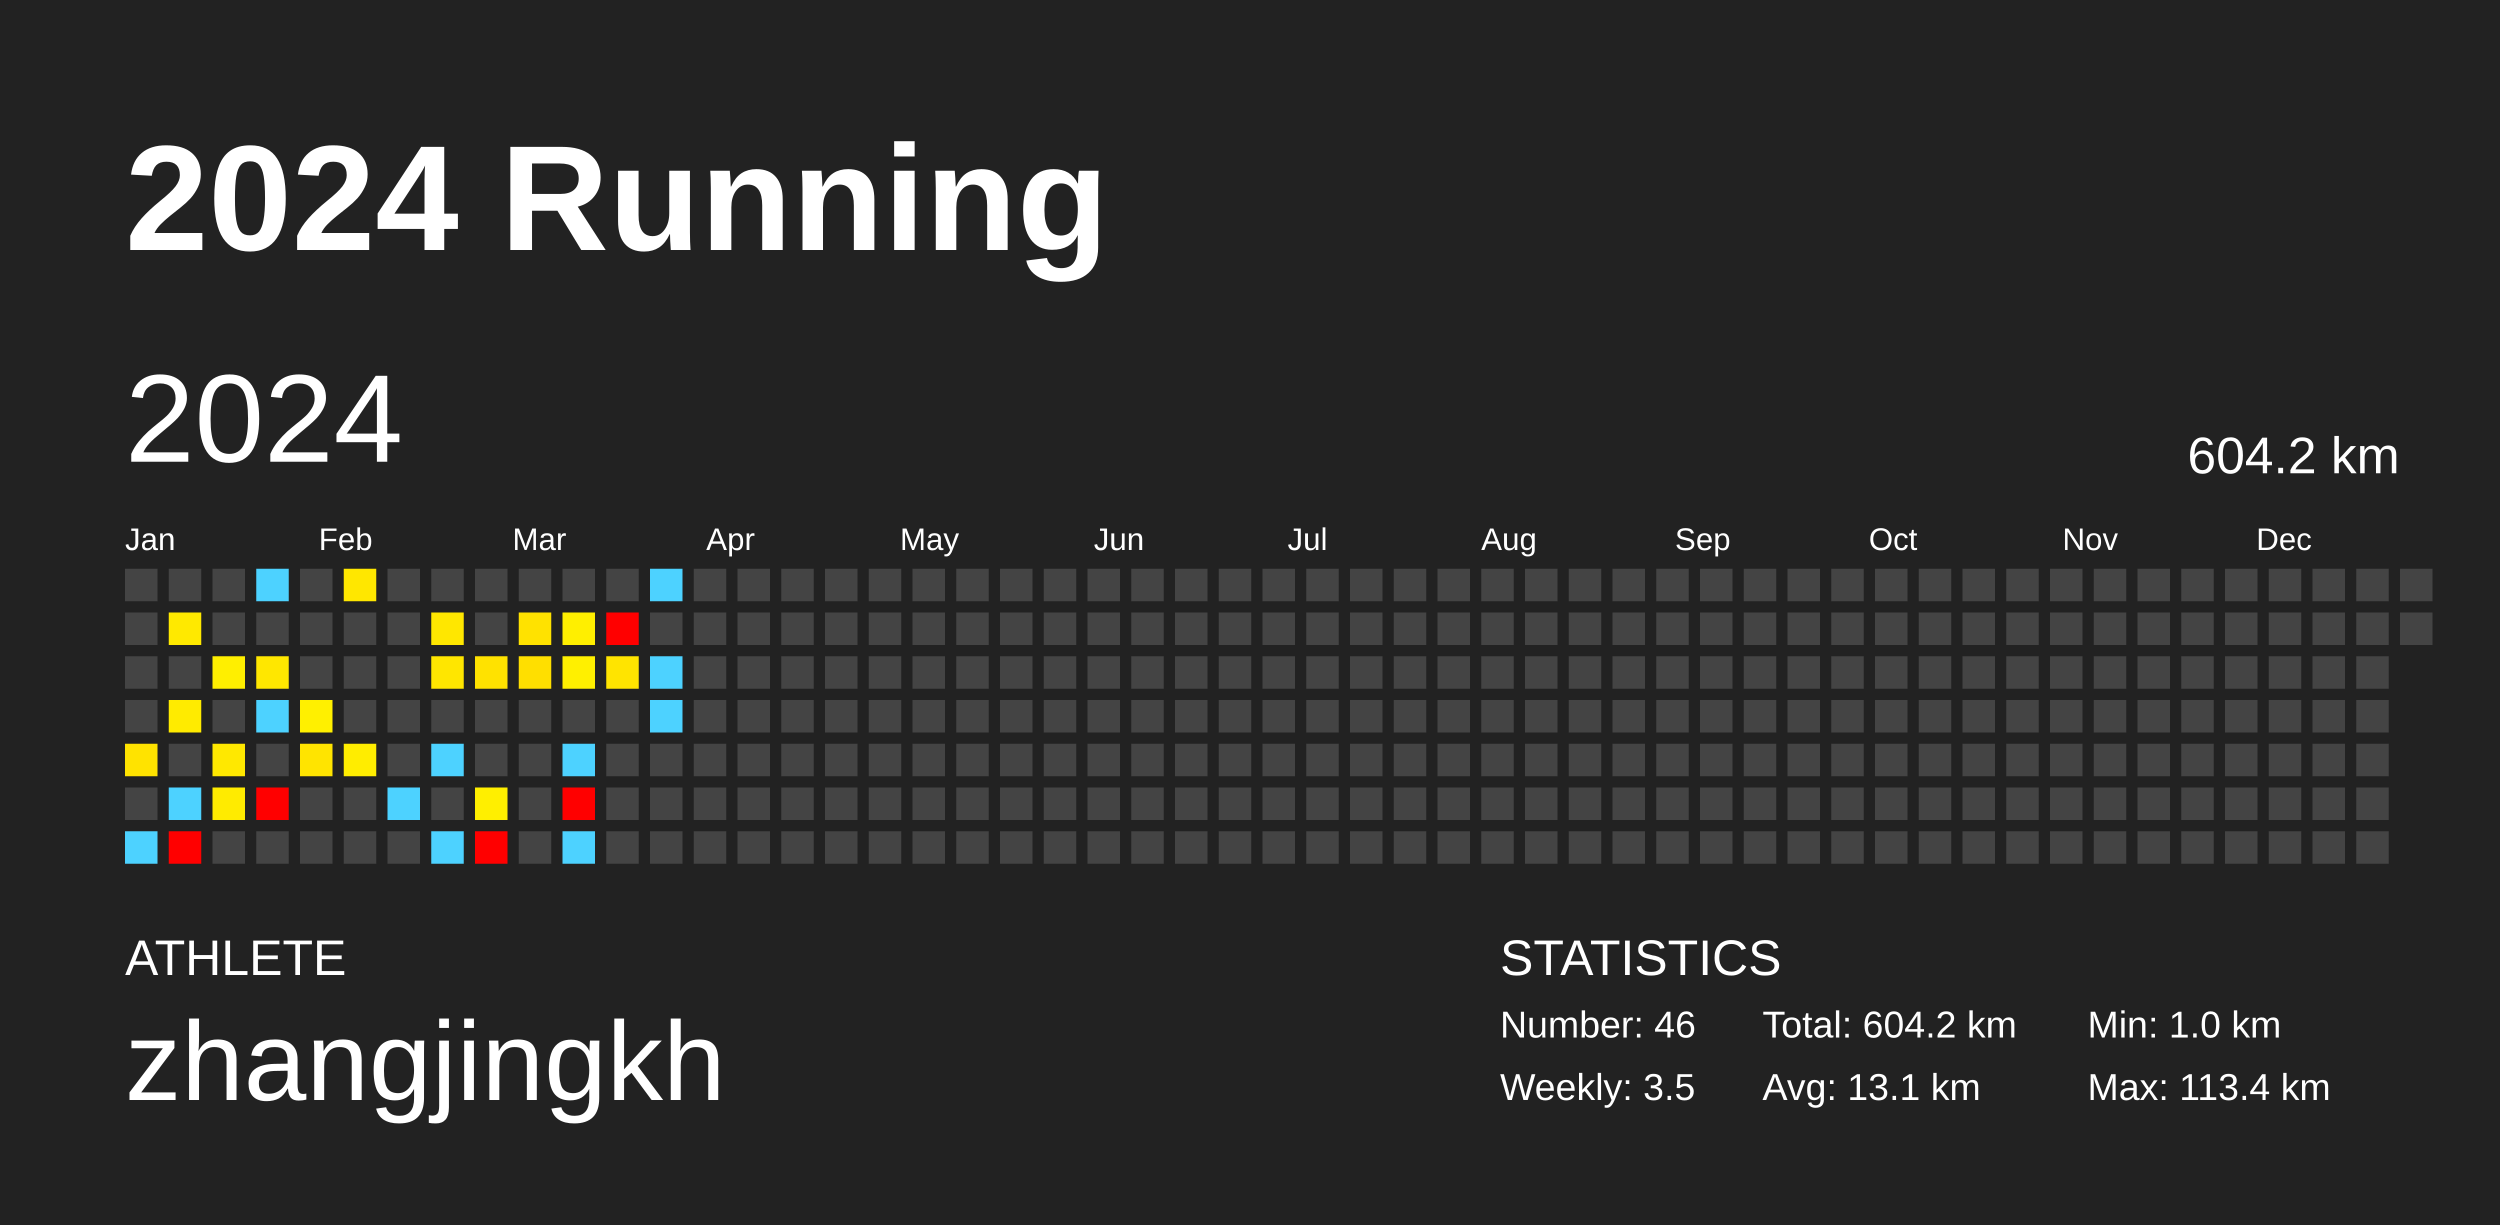
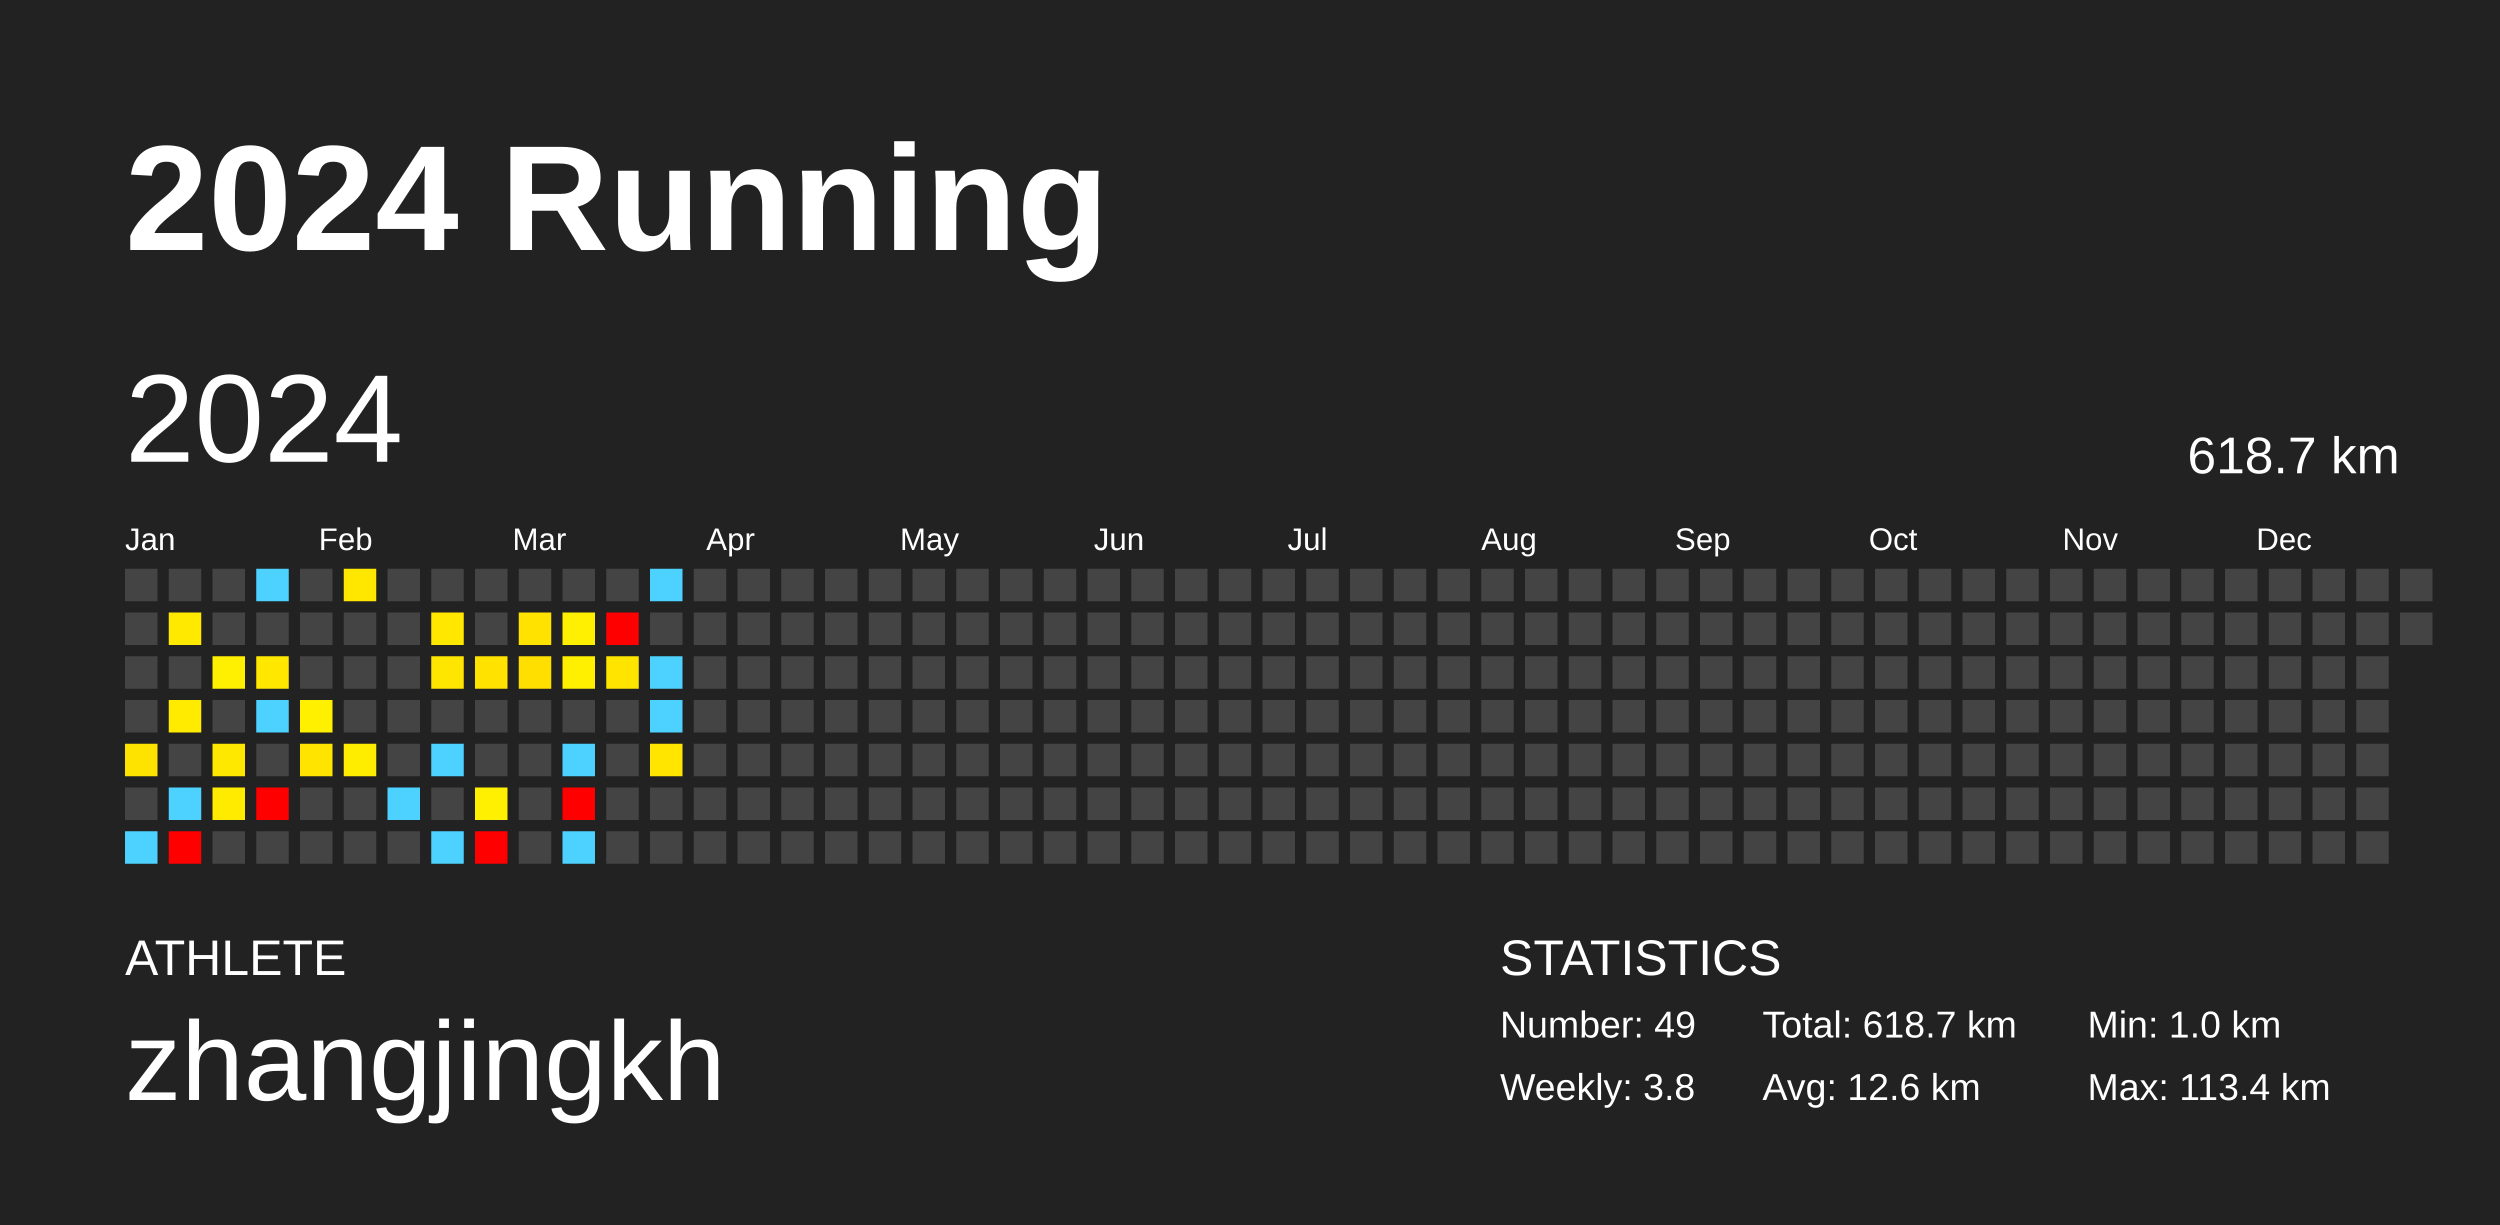
<svg xmlns="http://www.w3.org/2000/svg" baseProfile="full" height="98mm" version="1.1" viewBox="0,0,200,98" width="200mm">
  <defs />
  <rect fill="#222222" height="98" width="200" x="0" y="0" />
  <text fill="#FFFFFF" style="font-size:12px; font-family:Arial; font-weight:bold;" x="10" y="20">2024 Running</text>
  <text fill="#FFFFFF" style="font-size:4px; font-family:Arial" x="10" y="78">ATHLETE</text>
  <text fill="#FFFFFF" style="font-size:9px; font-family:Arial" x="10" y="88">zhangjingkh</text>
  <text fill="#FFFFFF" style="font-size:4px; font-family:Arial" x="120" y="78">STATISTICS</text>
-   <text fill="#FFFFFF" style="font-size:3px; font-family:Arial" x="120" y="83">Number: 46</text>
-   <text fill="#FFFFFF" style="font-size:3px; font-family:Arial" x="120" y="88">Weekly: 3.5</text>
-   <text fill="#FFFFFF" style="font-size:3px; font-family:Arial" x="141" y="83">Total: 604.2 km</text>
-   <text fill="#FFFFFF" style="font-size:3px; font-family:Arial" x="141" y="88">Avg: 13.1 km</text>
+   <text fill="#FFFFFF" style="font-size:3px; font-family:Arial" x="120" y="83">Number: 49</text>
+   <text fill="#FFFFFF" style="font-size:3px; font-family:Arial" x="120" y="88">Weekly: 3.8</text>
+   <text fill="#FFFFFF" style="font-size:3px; font-family:Arial" x="141" y="83">Total: 618.7 km</text>
+   <text fill="#FFFFFF" style="font-size:3px; font-family:Arial" x="141" y="88">Avg: 12.6 km</text>
  <text fill="#FFFFFF" style="font-size:3px; font-family:Arial" x="167" y="83">Min: 1.0 km</text>
  <text fill="#FFFFFF" style="font-size:3px; font-family:Arial" x="167" y="88">Max: 113.4 km</text>
  <text dominant-baseline="hanging" fill="#FFFFFF" style="font-size:10.0px; font-family:Arial;" x="10" y="30">2024</text>
-   <text dominant-baseline="hanging" fill="#FFFFFF" style="font-size:4.125px; font-family:Arial;" x="175" y="35">604.2 km</text>
+   <text dominant-baseline="hanging" fill="#FFFFFF" style="font-size:4.125px; font-family:Arial;" x="175" y="35">618.7 km</text>
  <text fill="#FFFFFF" style="font-size:2.5px; font-family:Arial" x="10.0" y="44">Jan</text>
  <text fill="#FFFFFF" style="font-size:2.5px; font-family:Arial" x="25.5" y="44">Feb</text>
  <text fill="#FFFFFF" style="font-size:2.5px; font-family:Arial" x="41.0" y="44">Mar</text>
  <text fill="#FFFFFF" style="font-size:2.5px; font-family:Arial" x="56.5" y="44">Apr</text>
  <text fill="#FFFFFF" style="font-size:2.5px; font-family:Arial" x="72.0" y="44">May</text>
  <text fill="#FFFFFF" style="font-size:2.5px; font-family:Arial" x="87.5" y="44">Jun</text>
  <text fill="#FFFFFF" style="font-size:2.5px; font-family:Arial" x="103.0" y="44">Jul</text>
  <text fill="#FFFFFF" style="font-size:2.5px; font-family:Arial" x="118.5" y="44">Aug</text>
  <text fill="#FFFFFF" style="font-size:2.5px; font-family:Arial" x="134.0" y="44">Sep</text>
  <text fill="#FFFFFF" style="font-size:2.5px; font-family:Arial" x="149.5" y="44">Oct</text>
  <text fill="#FFFFFF" style="font-size:2.5px; font-family:Arial" x="165.0" y="44">Nov</text>
  <text fill="#FFFFFF" style="font-size:2.5px; font-family:Arial" x="180.5" y="44">Dec</text>
  <rect fill="#444444" height="2.6" width="2.6" x="10.0" y="45.5" />
  <rect fill="#444444" height="2.6" width="2.6" x="10.0" y="49.0" />
  <rect fill="#444444" height="2.6" width="2.6" x="10.0" y="52.5" />
  <rect fill="#444444" height="2.6" width="2.6" x="10.0" y="56.0" />
  <rect fill="#ffe300" height="2.6" width="2.6" x="10.0" y="59.5" />
  <rect fill="#444444" height="2.6" width="2.6" x="10.0" y="63.0" />
  <rect fill="#4dd2ff" height="2.6" width="2.6" x="10.0" y="66.5" />
  <rect fill="#444444" height="2.6" width="2.6" x="13.5" y="45.5" />
  <rect fill="#ffe900" height="2.6" width="2.6" x="13.5" y="49.0" />
  <rect fill="#444444" height="2.6" width="2.6" x="13.5" y="52.5" />
  <rect fill="#ffeb00" height="2.6" width="2.6" x="13.5" y="56.0" />
  <rect fill="#444444" height="2.6" width="2.6" x="13.5" y="59.5" />
  <rect fill="#4dd2ff" height="2.6" width="2.6" x="13.5" y="63.0" />
  <rect fill="red" height="2.6" width="2.6" x="13.5" y="66.5" />
  <rect fill="#444444" height="2.6" width="2.6" x="17.0" y="45.5" />
  <rect fill="#444444" height="2.6" width="2.6" x="17.0" y="49.0" />
  <rect fill="#ffef00" height="2.6" width="2.6" x="17.0" y="52.5" />
  <rect fill="#444444" height="2.6" width="2.6" x="17.0" y="56.0" />
  <rect fill="#ffe800" height="2.6" width="2.6" x="17.0" y="59.5" />
  <rect fill="#ffeb00" height="2.6" width="2.6" x="17.0" y="63.0" />
  <rect fill="#444444" height="2.6" width="2.6" x="17.0" y="66.5" />
  <rect fill="#4dd2ff" height="2.6" width="2.6" x="20.5" y="45.5" />
  <rect fill="#444444" height="2.6" width="2.6" x="20.5" y="49.0" />
  <rect fill="#ffe700" height="2.6" width="2.6" x="20.5" y="52.5" />
  <rect fill="#4dd2ff" height="2.6" width="2.6" x="20.5" y="56.0" />
  <rect fill="#444444" height="2.6" width="2.6" x="20.5" y="59.5" />
  <rect fill="red" height="2.6" width="2.6" x="20.5" y="63.0" />
  <rect fill="#444444" height="2.6" width="2.6" x="20.5" y="66.5" />
  <rect fill="#444444" height="2.6" width="2.6" x="24.0" y="45.5" />
  <rect fill="#444444" height="2.6" width="2.6" x="24.0" y="49.0" />
  <rect fill="#444444" height="2.6" width="2.6" x="24.0" y="52.5" />
  <rect fill="#fff000" height="2.6" width="2.6" x="24.0" y="56.0" />
  <rect fill="#ffe400" height="2.6" width="2.6" x="24.0" y="59.5" />
  <rect fill="#444444" height="2.6" width="2.6" x="24.0" y="63.0" />
  <rect fill="#444444" height="2.6" width="2.6" x="24.0" y="66.5" />
  <rect fill="#ffe700" height="2.6" width="2.6" x="27.5" y="45.5" />
  <rect fill="#444444" height="2.6" width="2.6" x="27.5" y="49.0" />
  <rect fill="#444444" height="2.6" width="2.6" x="27.5" y="52.5" />
  <rect fill="#444444" height="2.6" width="2.6" x="27.5" y="56.0" />
  <rect fill="#ffed00" height="2.6" width="2.6" x="27.5" y="59.5" />
  <rect fill="#444444" height="2.6" width="2.6" x="27.5" y="63.0" />
  <rect fill="#444444" height="2.6" width="2.6" x="27.5" y="66.5" />
  <rect fill="#444444" height="2.6" width="2.6" x="31.0" y="45.5" />
  <rect fill="#444444" height="2.6" width="2.6" x="31.0" y="49.0" />
  <rect fill="#444444" height="2.6" width="2.6" x="31.0" y="52.5" />
  <rect fill="#444444" height="2.6" width="2.6" x="31.0" y="56.0" />
  <rect fill="#444444" height="2.6" width="2.6" x="31.0" y="59.5" />
  <rect fill="#4dd2ff" height="2.6" width="2.6" x="31.0" y="63.0" />
  <rect fill="#444444" height="2.6" width="2.6" x="31.0" y="66.5" />
  <rect fill="#444444" height="2.6" width="2.6" x="34.5" y="45.5" />
  <rect fill="#ffe700" height="2.6" width="2.6" x="34.5" y="49.0" />
  <rect fill="#ffe600" height="2.6" width="2.6" x="34.5" y="52.5" />
  <rect fill="#444444" height="2.6" width="2.6" x="34.5" y="56.0" />
  <rect fill="#4dd2ff" height="2.6" width="2.6" x="34.5" y="59.5" />
  <rect fill="#444444" height="2.6" width="2.6" x="34.5" y="63.0" />
  <rect fill="#4dd2ff" height="2.6" width="2.6" x="34.5" y="66.5" />
  <rect fill="#444444" height="2.6" width="2.6" x="38.0" y="45.5" />
  <rect fill="#444444" height="2.6" width="2.6" x="38.0" y="49.0" />
  <rect fill="#ffe200" height="2.6" width="2.6" x="38.0" y="52.5" />
  <rect fill="#444444" height="2.6" width="2.6" x="38.0" y="56.0" />
  <rect fill="#444444" height="2.6" width="2.6" x="38.0" y="59.5" />
  <rect fill="#ffef00" height="2.6" width="2.6" x="38.0" y="63.0" />
  <rect fill="red" height="2.6" width="2.6" x="38.0" y="66.5" />
  <rect fill="#444444" height="2.6" width="2.6" x="41.5" y="45.5" />
  <rect fill="#ffe200" height="2.6" width="2.6" x="41.5" y="49.0" />
  <rect fill="#ffdf00" height="2.6" width="2.6" x="41.5" y="52.5" />
  <rect fill="#444444" height="2.6" width="2.6" x="41.5" y="56.0" />
  <rect fill="#444444" height="2.6" width="2.6" x="41.5" y="59.5" />
  <rect fill="#444444" height="2.6" width="2.6" x="41.5" y="63.0" />
  <rect fill="#444444" height="2.6" width="2.6" x="41.5" y="66.5" />
  <rect fill="#444444" height="2.6" width="2.6" x="45.0" y="45.5" />
  <rect fill="#ffef00" height="2.6" width="2.6" x="45.0" y="49.0" />
  <rect fill="#fff000" height="2.6" width="2.6" x="45.0" y="52.5" />
  <rect fill="#444444" height="2.6" width="2.6" x="45.0" y="56.0" />
  <rect fill="#4dd2ff" height="2.6" width="2.6" x="45.0" y="59.5" />
  <rect fill="red" height="2.6" width="2.6" x="45.0" y="63.0" />
  <rect fill="#4dd2ff" height="2.6" width="2.6" x="45.0" y="66.5" />
  <rect fill="#444444" height="2.6" width="2.6" x="48.5" y="45.5" />
  <rect fill="red" height="2.6" width="2.6" x="48.5" y="49.0" />
  <rect fill="#ffe400" height="2.6" width="2.6" x="48.5" y="52.5" />
  <rect fill="#444444" height="2.6" width="2.6" x="48.5" y="56.0" />
  <rect fill="#444444" height="2.6" width="2.6" x="48.5" y="59.5" />
  <rect fill="#444444" height="2.6" width="2.6" x="48.5" y="63.0" />
  <rect fill="#444444" height="2.6" width="2.6" x="48.5" y="66.5" />
  <rect fill="#4dd2ff" height="2.6" width="2.6" x="52.0" y="45.5" />
  <rect fill="#444444" height="2.6" width="2.6" x="52.0" y="49.0" />
  <rect fill="#4dd2ff" height="2.6" width="2.6" x="52.0" y="52.5" />
  <rect fill="#4dd2ff" height="2.6" width="2.6" x="52.0" y="56.0" />
-   <rect fill="#444444" height="2.6" width="2.6" x="52.0" y="59.5" />
+   <rect fill="#ffe500" height="2.6" width="2.6" x="52.0" y="59.5" />
  <rect fill="#444444" height="2.6" width="2.6" x="52.0" y="63.0" />
  <rect fill="#444444" height="2.6" width="2.6" x="52.0" y="66.5" />
  <rect fill="#444444" height="2.6" width="2.6" x="55.5" y="45.5" />
  <rect fill="#444444" height="2.6" width="2.6" x="55.5" y="49.0" />
  <rect fill="#444444" height="2.6" width="2.6" x="55.5" y="52.5" />
  <rect fill="#444444" height="2.6" width="2.6" x="55.5" y="56.0" />
  <rect fill="#444444" height="2.6" width="2.6" x="55.5" y="59.5" />
  <rect fill="#444444" height="2.6" width="2.6" x="55.5" y="63.0" />
  <rect fill="#444444" height="2.6" width="2.6" x="55.5" y="66.5" />
  <rect fill="#444444" height="2.6" width="2.6" x="59.0" y="45.5" />
  <rect fill="#444444" height="2.6" width="2.6" x="59.0" y="49.0" />
  <rect fill="#444444" height="2.6" width="2.6" x="59.0" y="52.5" />
  <rect fill="#444444" height="2.6" width="2.6" x="59.0" y="56.0" />
  <rect fill="#444444" height="2.6" width="2.6" x="59.0" y="59.5" />
  <rect fill="#444444" height="2.6" width="2.6" x="59.0" y="63.0" />
  <rect fill="#444444" height="2.6" width="2.6" x="59.0" y="66.5" />
  <rect fill="#444444" height="2.6" width="2.6" x="62.5" y="45.5" />
  <rect fill="#444444" height="2.6" width="2.6" x="62.5" y="49.0" />
  <rect fill="#444444" height="2.6" width="2.6" x="62.5" y="52.5" />
  <rect fill="#444444" height="2.6" width="2.6" x="62.5" y="56.0" />
  <rect fill="#444444" height="2.6" width="2.6" x="62.5" y="59.5" />
  <rect fill="#444444" height="2.6" width="2.6" x="62.5" y="63.0" />
  <rect fill="#444444" height="2.6" width="2.6" x="62.5" y="66.5" />
  <rect fill="#444444" height="2.6" width="2.6" x="66.0" y="45.5" />
  <rect fill="#444444" height="2.6" width="2.6" x="66.0" y="49.0" />
  <rect fill="#444444" height="2.6" width="2.6" x="66.0" y="52.5" />
  <rect fill="#444444" height="2.6" width="2.6" x="66.0" y="56.0" />
  <rect fill="#444444" height="2.6" width="2.6" x="66.0" y="59.5" />
  <rect fill="#444444" height="2.6" width="2.6" x="66.0" y="63.0" />
  <rect fill="#444444" height="2.6" width="2.6" x="66.0" y="66.5" />
  <rect fill="#444444" height="2.6" width="2.6" x="69.5" y="45.5" />
  <rect fill="#444444" height="2.6" width="2.6" x="69.5" y="49.0" />
  <rect fill="#444444" height="2.6" width="2.6" x="69.5" y="52.5" />
  <rect fill="#444444" height="2.6" width="2.6" x="69.5" y="56.0" />
  <rect fill="#444444" height="2.6" width="2.6" x="69.5" y="59.5" />
  <rect fill="#444444" height="2.6" width="2.6" x="69.5" y="63.0" />
  <rect fill="#444444" height="2.6" width="2.6" x="69.5" y="66.5" />
  <rect fill="#444444" height="2.6" width="2.6" x="73.0" y="45.5" />
  <rect fill="#444444" height="2.6" width="2.6" x="73.0" y="49.0" />
  <rect fill="#444444" height="2.6" width="2.6" x="73.0" y="52.5" />
  <rect fill="#444444" height="2.6" width="2.6" x="73.0" y="56.0" />
  <rect fill="#444444" height="2.6" width="2.6" x="73.0" y="59.5" />
  <rect fill="#444444" height="2.6" width="2.6" x="73.0" y="63.0" />
  <rect fill="#444444" height="2.6" width="2.6" x="73.0" y="66.5" />
  <rect fill="#444444" height="2.6" width="2.6" x="76.5" y="45.5" />
  <rect fill="#444444" height="2.6" width="2.6" x="76.5" y="49.0" />
  <rect fill="#444444" height="2.6" width="2.6" x="76.5" y="52.5" />
  <rect fill="#444444" height="2.6" width="2.6" x="76.5" y="56.0" />
  <rect fill="#444444" height="2.6" width="2.6" x="76.5" y="59.5" />
  <rect fill="#444444" height="2.6" width="2.6" x="76.5" y="63.0" />
  <rect fill="#444444" height="2.6" width="2.6" x="76.5" y="66.5" />
  <rect fill="#444444" height="2.6" width="2.6" x="80.0" y="45.5" />
  <rect fill="#444444" height="2.6" width="2.6" x="80.0" y="49.0" />
  <rect fill="#444444" height="2.6" width="2.6" x="80.0" y="52.5" />
  <rect fill="#444444" height="2.6" width="2.6" x="80.0" y="56.0" />
  <rect fill="#444444" height="2.6" width="2.6" x="80.0" y="59.5" />
  <rect fill="#444444" height="2.6" width="2.6" x="80.0" y="63.0" />
  <rect fill="#444444" height="2.6" width="2.6" x="80.0" y="66.5" />
  <rect fill="#444444" height="2.6" width="2.6" x="83.5" y="45.5" />
  <rect fill="#444444" height="2.6" width="2.6" x="83.5" y="49.0" />
  <rect fill="#444444" height="2.6" width="2.6" x="83.5" y="52.5" />
  <rect fill="#444444" height="2.6" width="2.6" x="83.5" y="56.0" />
  <rect fill="#444444" height="2.6" width="2.6" x="83.5" y="59.5" />
  <rect fill="#444444" height="2.6" width="2.6" x="83.5" y="63.0" />
  <rect fill="#444444" height="2.6" width="2.6" x="83.5" y="66.5" />
  <rect fill="#444444" height="2.6" width="2.6" x="87.0" y="45.5" />
  <rect fill="#444444" height="2.6" width="2.6" x="87.0" y="49.0" />
  <rect fill="#444444" height="2.6" width="2.6" x="87.0" y="52.5" />
  <rect fill="#444444" height="2.6" width="2.6" x="87.0" y="56.0" />
  <rect fill="#444444" height="2.6" width="2.6" x="87.0" y="59.5" />
  <rect fill="#444444" height="2.6" width="2.6" x="87.0" y="63.0" />
  <rect fill="#444444" height="2.6" width="2.6" x="87.0" y="66.5" />
  <rect fill="#444444" height="2.6" width="2.6" x="90.5" y="45.5" />
  <rect fill="#444444" height="2.6" width="2.6" x="90.5" y="49.0" />
  <rect fill="#444444" height="2.6" width="2.6" x="90.5" y="52.5" />
  <rect fill="#444444" height="2.6" width="2.6" x="90.5" y="56.0" />
  <rect fill="#444444" height="2.6" width="2.6" x="90.5" y="59.5" />
  <rect fill="#444444" height="2.6" width="2.6" x="90.5" y="63.0" />
  <rect fill="#444444" height="2.6" width="2.6" x="90.5" y="66.5" />
  <rect fill="#444444" height="2.6" width="2.6" x="94.0" y="45.5" />
  <rect fill="#444444" height="2.6" width="2.6" x="94.0" y="49.0" />
  <rect fill="#444444" height="2.6" width="2.6" x="94.0" y="52.5" />
  <rect fill="#444444" height="2.6" width="2.6" x="94.0" y="56.0" />
  <rect fill="#444444" height="2.6" width="2.6" x="94.0" y="59.5" />
  <rect fill="#444444" height="2.6" width="2.6" x="94.0" y="63.0" />
  <rect fill="#444444" height="2.6" width="2.6" x="94.0" y="66.5" />
  <rect fill="#444444" height="2.6" width="2.6" x="97.5" y="45.5" />
  <rect fill="#444444" height="2.6" width="2.6" x="97.5" y="49.0" />
  <rect fill="#444444" height="2.6" width="2.6" x="97.5" y="52.5" />
  <rect fill="#444444" height="2.6" width="2.6" x="97.5" y="56.0" />
  <rect fill="#444444" height="2.6" width="2.6" x="97.5" y="59.5" />
  <rect fill="#444444" height="2.6" width="2.6" x="97.5" y="63.0" />
  <rect fill="#444444" height="2.6" width="2.6" x="97.5" y="66.5" />
  <rect fill="#444444" height="2.6" width="2.6" x="101.0" y="45.5" />
  <rect fill="#444444" height="2.6" width="2.6" x="101.0" y="49.0" />
  <rect fill="#444444" height="2.6" width="2.6" x="101.0" y="52.5" />
  <rect fill="#444444" height="2.6" width="2.6" x="101.0" y="56.0" />
  <rect fill="#444444" height="2.6" width="2.6" x="101.0" y="59.5" />
  <rect fill="#444444" height="2.6" width="2.6" x="101.0" y="63.0" />
  <rect fill="#444444" height="2.6" width="2.6" x="101.0" y="66.5" />
  <rect fill="#444444" height="2.6" width="2.6" x="104.5" y="45.5" />
  <rect fill="#444444" height="2.6" width="2.6" x="104.5" y="49.0" />
  <rect fill="#444444" height="2.6" width="2.6" x="104.5" y="52.5" />
  <rect fill="#444444" height="2.6" width="2.6" x="104.5" y="56.0" />
  <rect fill="#444444" height="2.6" width="2.6" x="104.5" y="59.5" />
  <rect fill="#444444" height="2.6" width="2.6" x="104.5" y="63.0" />
  <rect fill="#444444" height="2.6" width="2.6" x="104.5" y="66.5" />
  <rect fill="#444444" height="2.6" width="2.6" x="108.0" y="45.5" />
  <rect fill="#444444" height="2.6" width="2.6" x="108.0" y="49.0" />
  <rect fill="#444444" height="2.6" width="2.6" x="108.0" y="52.5" />
  <rect fill="#444444" height="2.6" width="2.6" x="108.0" y="56.0" />
  <rect fill="#444444" height="2.6" width="2.6" x="108.0" y="59.5" />
  <rect fill="#444444" height="2.6" width="2.6" x="108.0" y="63.0" />
  <rect fill="#444444" height="2.6" width="2.6" x="108.0" y="66.5" />
  <rect fill="#444444" height="2.6" width="2.6" x="111.5" y="45.5" />
  <rect fill="#444444" height="2.6" width="2.6" x="111.5" y="49.0" />
  <rect fill="#444444" height="2.6" width="2.6" x="111.5" y="52.5" />
  <rect fill="#444444" height="2.6" width="2.6" x="111.5" y="56.0" />
  <rect fill="#444444" height="2.6" width="2.6" x="111.5" y="59.5" />
  <rect fill="#444444" height="2.6" width="2.6" x="111.5" y="63.0" />
  <rect fill="#444444" height="2.6" width="2.6" x="111.5" y="66.5" />
  <rect fill="#444444" height="2.6" width="2.6" x="115.0" y="45.5" />
  <rect fill="#444444" height="2.6" width="2.6" x="115.0" y="49.0" />
  <rect fill="#444444" height="2.6" width="2.6" x="115.0" y="52.5" />
  <rect fill="#444444" height="2.6" width="2.6" x="115.0" y="56.0" />
  <rect fill="#444444" height="2.6" width="2.6" x="115.0" y="59.5" />
  <rect fill="#444444" height="2.6" width="2.6" x="115.0" y="63.0" />
  <rect fill="#444444" height="2.6" width="2.6" x="115.0" y="66.5" />
  <rect fill="#444444" height="2.6" width="2.6" x="118.5" y="45.5" />
  <rect fill="#444444" height="2.6" width="2.6" x="118.5" y="49.0" />
  <rect fill="#444444" height="2.6" width="2.6" x="118.5" y="52.5" />
  <rect fill="#444444" height="2.6" width="2.6" x="118.5" y="56.0" />
  <rect fill="#444444" height="2.6" width="2.6" x="118.5" y="59.5" />
  <rect fill="#444444" height="2.6" width="2.6" x="118.5" y="63.0" />
  <rect fill="#444444" height="2.6" width="2.6" x="118.5" y="66.5" />
  <rect fill="#444444" height="2.6" width="2.6" x="122.0" y="45.5" />
  <rect fill="#444444" height="2.6" width="2.6" x="122.0" y="49.0" />
  <rect fill="#444444" height="2.6" width="2.6" x="122.0" y="52.5" />
  <rect fill="#444444" height="2.6" width="2.6" x="122.0" y="56.0" />
  <rect fill="#444444" height="2.6" width="2.6" x="122.0" y="59.5" />
  <rect fill="#444444" height="2.6" width="2.6" x="122.0" y="63.0" />
  <rect fill="#444444" height="2.6" width="2.6" x="122.0" y="66.5" />
  <rect fill="#444444" height="2.6" width="2.6" x="125.5" y="45.5" />
  <rect fill="#444444" height="2.6" width="2.6" x="125.5" y="49.0" />
  <rect fill="#444444" height="2.6" width="2.6" x="125.5" y="52.5" />
  <rect fill="#444444" height="2.6" width="2.6" x="125.5" y="56.0" />
  <rect fill="#444444" height="2.6" width="2.6" x="125.5" y="59.5" />
  <rect fill="#444444" height="2.6" width="2.6" x="125.5" y="63.0" />
  <rect fill="#444444" height="2.6" width="2.6" x="125.5" y="66.5" />
  <rect fill="#444444" height="2.6" width="2.6" x="129.0" y="45.5" />
  <rect fill="#444444" height="2.6" width="2.6" x="129.0" y="49.0" />
  <rect fill="#444444" height="2.6" width="2.6" x="129.0" y="52.5" />
  <rect fill="#444444" height="2.6" width="2.6" x="129.0" y="56.0" />
  <rect fill="#444444" height="2.6" width="2.6" x="129.0" y="59.5" />
  <rect fill="#444444" height="2.6" width="2.6" x="129.0" y="63.0" />
  <rect fill="#444444" height="2.6" width="2.6" x="129.0" y="66.5" />
  <rect fill="#444444" height="2.6" width="2.6" x="132.5" y="45.5" />
  <rect fill="#444444" height="2.6" width="2.6" x="132.5" y="49.0" />
  <rect fill="#444444" height="2.6" width="2.6" x="132.5" y="52.5" />
  <rect fill="#444444" height="2.6" width="2.6" x="132.5" y="56.0" />
  <rect fill="#444444" height="2.6" width="2.6" x="132.5" y="59.5" />
  <rect fill="#444444" height="2.6" width="2.6" x="132.5" y="63.0" />
  <rect fill="#444444" height="2.6" width="2.6" x="132.5" y="66.5" />
  <rect fill="#444444" height="2.6" width="2.6" x="136.0" y="45.5" />
  <rect fill="#444444" height="2.6" width="2.6" x="136.0" y="49.0" />
  <rect fill="#444444" height="2.6" width="2.6" x="136.0" y="52.5" />
  <rect fill="#444444" height="2.6" width="2.6" x="136.0" y="56.0" />
  <rect fill="#444444" height="2.6" width="2.6" x="136.0" y="59.5" />
  <rect fill="#444444" height="2.6" width="2.6" x="136.0" y="63.0" />
  <rect fill="#444444" height="2.6" width="2.6" x="136.0" y="66.5" />
  <rect fill="#444444" height="2.6" width="2.6" x="139.5" y="45.5" />
  <rect fill="#444444" height="2.6" width="2.6" x="139.5" y="49.0" />
  <rect fill="#444444" height="2.6" width="2.6" x="139.5" y="52.5" />
  <rect fill="#444444" height="2.6" width="2.6" x="139.5" y="56.0" />
  <rect fill="#444444" height="2.6" width="2.6" x="139.5" y="59.5" />
  <rect fill="#444444" height="2.6" width="2.6" x="139.5" y="63.0" />
  <rect fill="#444444" height="2.6" width="2.6" x="139.5" y="66.5" />
  <rect fill="#444444" height="2.6" width="2.6" x="143.0" y="45.5" />
  <rect fill="#444444" height="2.6" width="2.6" x="143.0" y="49.0" />
  <rect fill="#444444" height="2.6" width="2.6" x="143.0" y="52.5" />
  <rect fill="#444444" height="2.6" width="2.6" x="143.0" y="56.0" />
  <rect fill="#444444" height="2.6" width="2.6" x="143.0" y="59.5" />
  <rect fill="#444444" height="2.6" width="2.6" x="143.0" y="63.0" />
  <rect fill="#444444" height="2.6" width="2.6" x="143.0" y="66.5" />
  <rect fill="#444444" height="2.6" width="2.6" x="146.5" y="45.5" />
  <rect fill="#444444" height="2.6" width="2.6" x="146.5" y="49.0" />
  <rect fill="#444444" height="2.6" width="2.6" x="146.5" y="52.5" />
  <rect fill="#444444" height="2.6" width="2.6" x="146.5" y="56.0" />
  <rect fill="#444444" height="2.6" width="2.6" x="146.5" y="59.5" />
  <rect fill="#444444" height="2.6" width="2.6" x="146.5" y="63.0" />
  <rect fill="#444444" height="2.6" width="2.6" x="146.5" y="66.5" />
  <rect fill="#444444" height="2.6" width="2.6" x="150.0" y="45.5" />
  <rect fill="#444444" height="2.6" width="2.6" x="150.0" y="49.0" />
  <rect fill="#444444" height="2.6" width="2.6" x="150.0" y="52.5" />
  <rect fill="#444444" height="2.6" width="2.6" x="150.0" y="56.0" />
  <rect fill="#444444" height="2.6" width="2.6" x="150.0" y="59.5" />
  <rect fill="#444444" height="2.6" width="2.6" x="150.0" y="63.0" />
  <rect fill="#444444" height="2.6" width="2.6" x="150.0" y="66.5" />
  <rect fill="#444444" height="2.6" width="2.6" x="153.5" y="45.5" />
  <rect fill="#444444" height="2.6" width="2.6" x="153.5" y="49.0" />
  <rect fill="#444444" height="2.6" width="2.6" x="153.5" y="52.5" />
  <rect fill="#444444" height="2.6" width="2.6" x="153.5" y="56.0" />
  <rect fill="#444444" height="2.6" width="2.6" x="153.5" y="59.5" />
  <rect fill="#444444" height="2.6" width="2.6" x="153.5" y="63.0" />
  <rect fill="#444444" height="2.6" width="2.6" x="153.5" y="66.5" />
  <rect fill="#444444" height="2.6" width="2.6" x="157.0" y="45.5" />
  <rect fill="#444444" height="2.6" width="2.6" x="157.0" y="49.0" />
  <rect fill="#444444" height="2.6" width="2.6" x="157.0" y="52.5" />
  <rect fill="#444444" height="2.6" width="2.6" x="157.0" y="56.0" />
  <rect fill="#444444" height="2.6" width="2.6" x="157.0" y="59.5" />
  <rect fill="#444444" height="2.6" width="2.6" x="157.0" y="63.0" />
  <rect fill="#444444" height="2.6" width="2.6" x="157.0" y="66.5" />
  <rect fill="#444444" height="2.6" width="2.6" x="160.5" y="45.5" />
  <rect fill="#444444" height="2.6" width="2.6" x="160.5" y="49.0" />
  <rect fill="#444444" height="2.6" width="2.6" x="160.5" y="52.5" />
  <rect fill="#444444" height="2.6" width="2.6" x="160.5" y="56.0" />
  <rect fill="#444444" height="2.6" width="2.6" x="160.5" y="59.5" />
  <rect fill="#444444" height="2.6" width="2.6" x="160.5" y="63.0" />
  <rect fill="#444444" height="2.6" width="2.6" x="160.5" y="66.5" />
  <rect fill="#444444" height="2.6" width="2.6" x="164.0" y="45.5" />
  <rect fill="#444444" height="2.6" width="2.6" x="164.0" y="49.0" />
  <rect fill="#444444" height="2.6" width="2.6" x="164.0" y="52.5" />
  <rect fill="#444444" height="2.6" width="2.6" x="164.0" y="56.0" />
  <rect fill="#444444" height="2.6" width="2.6" x="164.0" y="59.5" />
  <rect fill="#444444" height="2.6" width="2.6" x="164.0" y="63.0" />
  <rect fill="#444444" height="2.6" width="2.6" x="164.0" y="66.5" />
  <rect fill="#444444" height="2.6" width="2.6" x="167.5" y="45.5" />
  <rect fill="#444444" height="2.6" width="2.6" x="167.5" y="49.0" />
  <rect fill="#444444" height="2.6" width="2.6" x="167.5" y="52.5" />
  <rect fill="#444444" height="2.6" width="2.6" x="167.5" y="56.0" />
  <rect fill="#444444" height="2.6" width="2.6" x="167.5" y="59.5" />
  <rect fill="#444444" height="2.6" width="2.6" x="167.5" y="63.0" />
  <rect fill="#444444" height="2.6" width="2.6" x="167.5" y="66.5" />
  <rect fill="#444444" height="2.6" width="2.6" x="171.0" y="45.5" />
  <rect fill="#444444" height="2.6" width="2.6" x="171.0" y="49.0" />
  <rect fill="#444444" height="2.6" width="2.6" x="171.0" y="52.5" />
  <rect fill="#444444" height="2.6" width="2.6" x="171.0" y="56.0" />
  <rect fill="#444444" height="2.6" width="2.6" x="171.0" y="59.5" />
  <rect fill="#444444" height="2.6" width="2.6" x="171.0" y="63.0" />
  <rect fill="#444444" height="2.6" width="2.6" x="171.0" y="66.5" />
  <rect fill="#444444" height="2.6" width="2.6" x="174.5" y="45.5" />
  <rect fill="#444444" height="2.6" width="2.6" x="174.5" y="49.0" />
  <rect fill="#444444" height="2.6" width="2.6" x="174.5" y="52.5" />
  <rect fill="#444444" height="2.6" width="2.6" x="174.5" y="56.0" />
  <rect fill="#444444" height="2.6" width="2.6" x="174.5" y="59.5" />
  <rect fill="#444444" height="2.6" width="2.6" x="174.5" y="63.0" />
  <rect fill="#444444" height="2.6" width="2.6" x="174.5" y="66.5" />
  <rect fill="#444444" height="2.6" width="2.6" x="178.0" y="45.5" />
  <rect fill="#444444" height="2.6" width="2.6" x="178.0" y="49.0" />
  <rect fill="#444444" height="2.6" width="2.6" x="178.0" y="52.5" />
  <rect fill="#444444" height="2.6" width="2.6" x="178.0" y="56.0" />
  <rect fill="#444444" height="2.6" width="2.6" x="178.0" y="59.5" />
  <rect fill="#444444" height="2.6" width="2.6" x="178.0" y="63.0" />
  <rect fill="#444444" height="2.6" width="2.6" x="178.0" y="66.5" />
  <rect fill="#444444" height="2.6" width="2.6" x="181.5" y="45.5" />
  <rect fill="#444444" height="2.6" width="2.6" x="181.5" y="49.0" />
  <rect fill="#444444" height="2.6" width="2.6" x="181.5" y="52.5" />
  <rect fill="#444444" height="2.6" width="2.6" x="181.5" y="56.0" />
  <rect fill="#444444" height="2.6" width="2.6" x="181.5" y="59.5" />
  <rect fill="#444444" height="2.6" width="2.6" x="181.5" y="63.0" />
  <rect fill="#444444" height="2.6" width="2.6" x="181.5" y="66.5" />
  <rect fill="#444444" height="2.6" width="2.6" x="185.0" y="45.5" />
  <rect fill="#444444" height="2.6" width="2.6" x="185.0" y="49.0" />
  <rect fill="#444444" height="2.6" width="2.6" x="185.0" y="52.5" />
  <rect fill="#444444" height="2.6" width="2.6" x="185.0" y="56.0" />
  <rect fill="#444444" height="2.6" width="2.6" x="185.0" y="59.5" />
  <rect fill="#444444" height="2.6" width="2.6" x="185.0" y="63.0" />
  <rect fill="#444444" height="2.6" width="2.6" x="185.0" y="66.5" />
  <rect fill="#444444" height="2.6" width="2.6" x="188.5" y="45.5" />
  <rect fill="#444444" height="2.6" width="2.6" x="188.5" y="49.0" />
  <rect fill="#444444" height="2.6" width="2.6" x="188.5" y="52.5" />
  <rect fill="#444444" height="2.6" width="2.6" x="188.5" y="56.0" />
  <rect fill="#444444" height="2.6" width="2.6" x="188.5" y="59.5" />
  <rect fill="#444444" height="2.6" width="2.6" x="188.5" y="63.0" />
  <rect fill="#444444" height="2.6" width="2.6" x="188.5" y="66.5" />
  <rect fill="#444444" height="2.6" width="2.6" x="192.0" y="45.5" />
  <rect fill="#444444" height="2.6" width="2.6" x="192.0" y="49.0" />
</svg>
